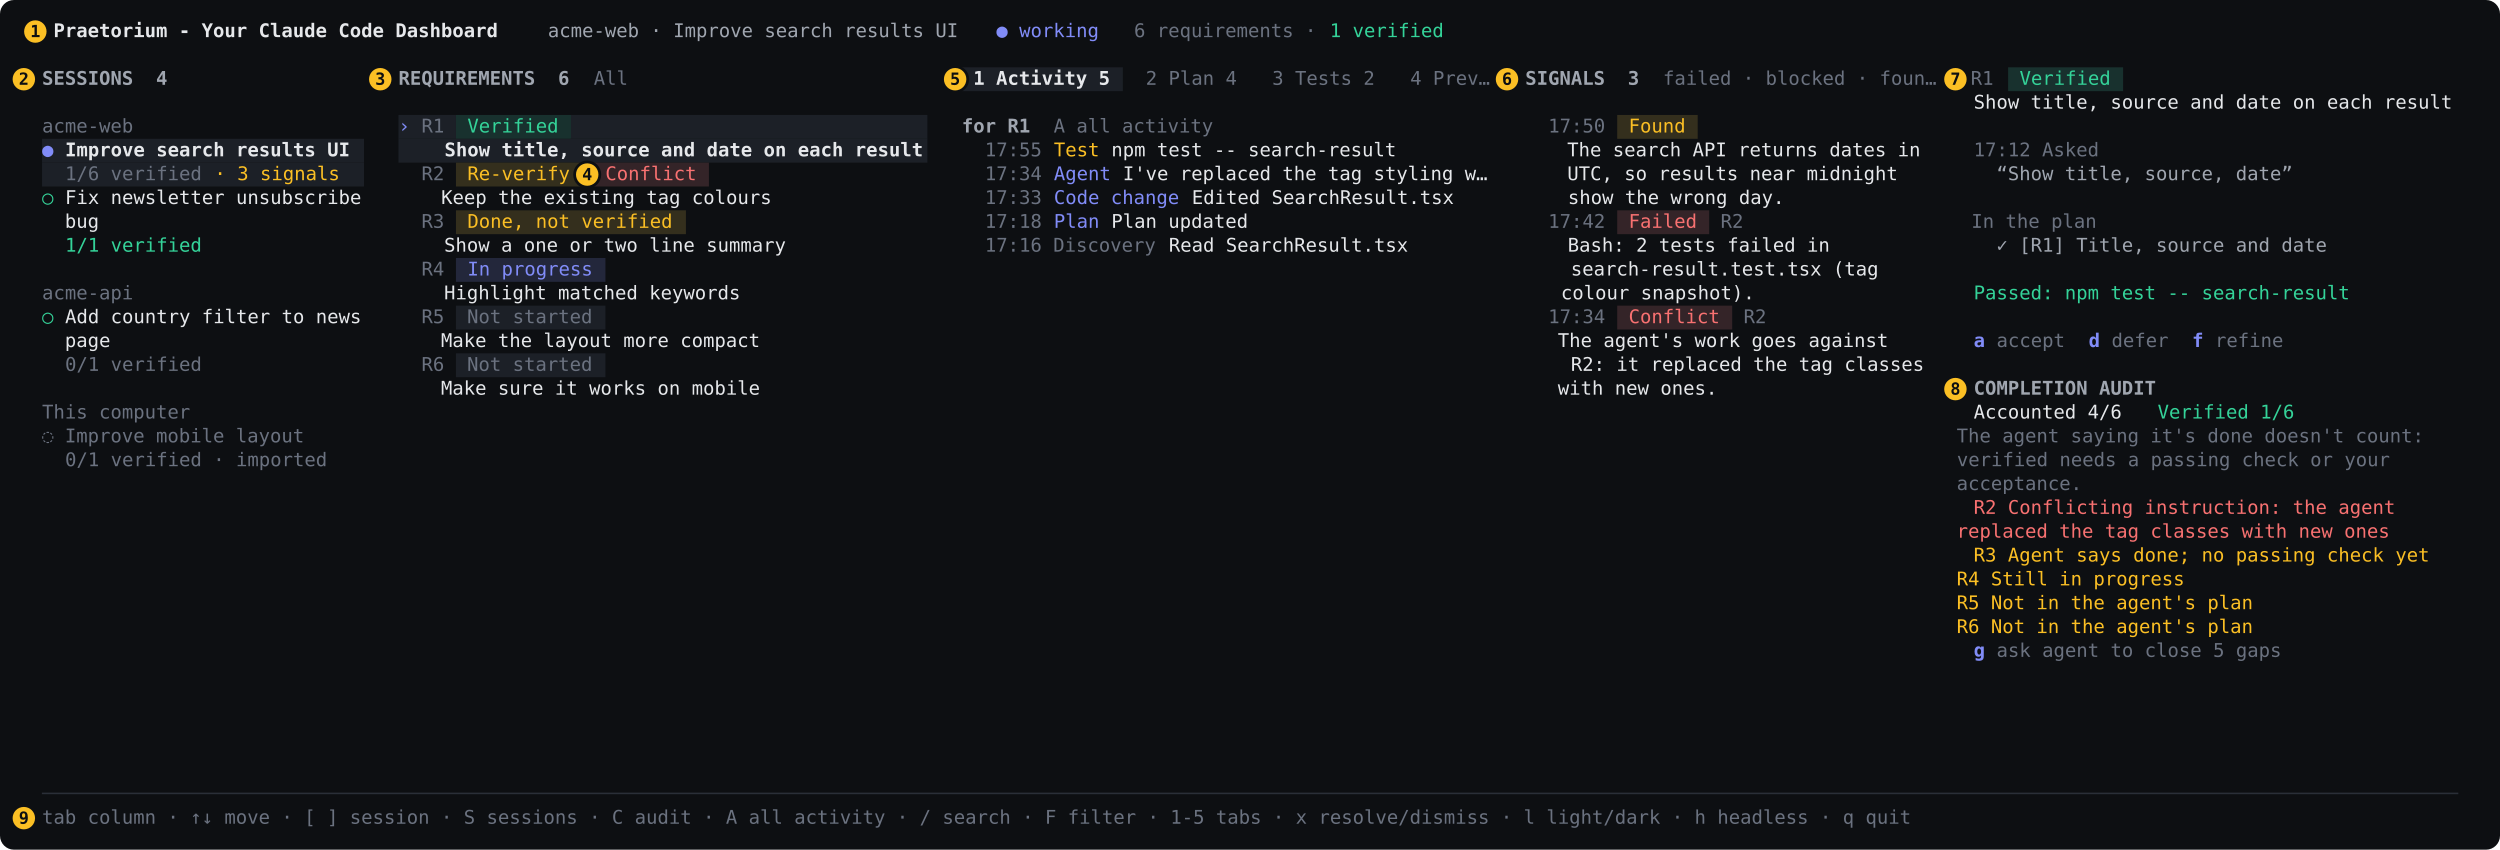
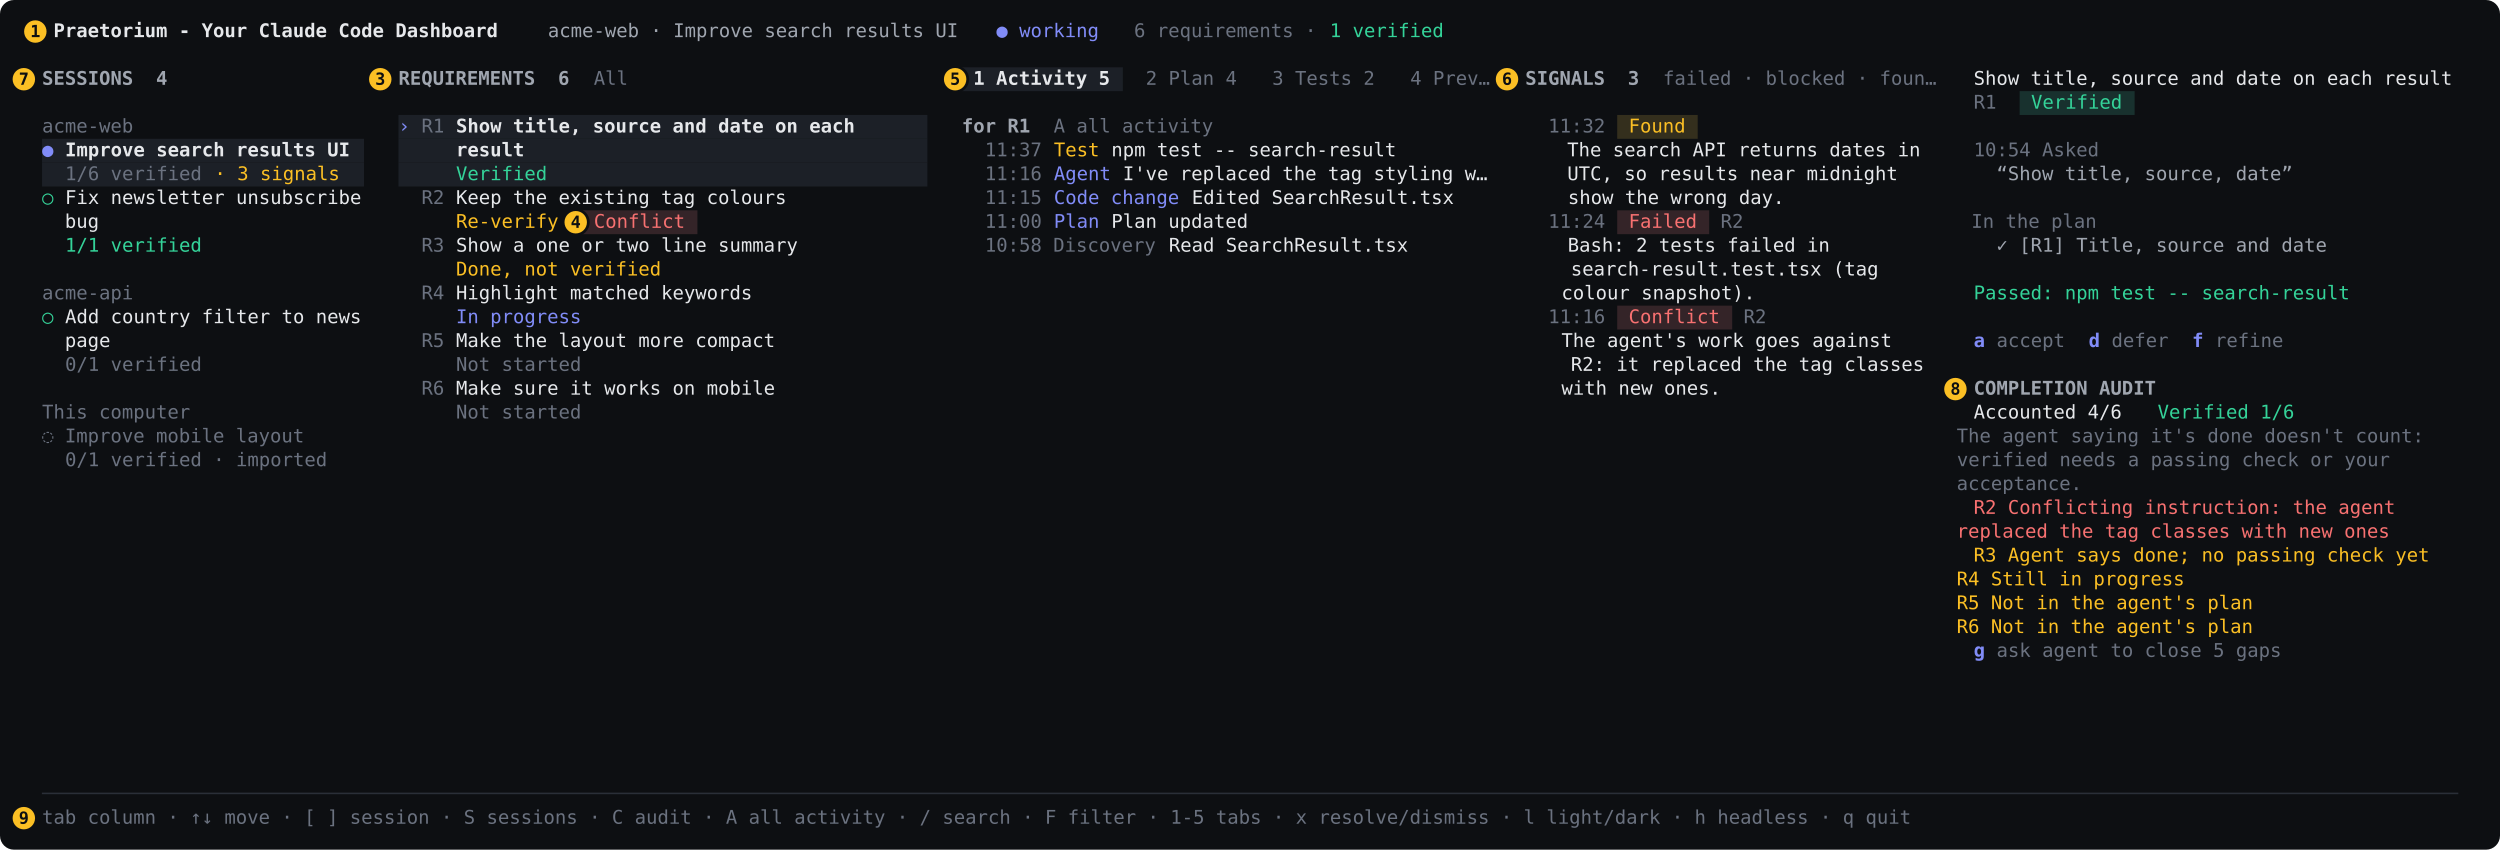
<svg xmlns="http://www.w3.org/2000/svg" viewBox="0 0 1783 606" width="100%" font-family="ui-monospace, SFMono-Regular, Menlo, Consolas, monospace" font-size="13.5">
  <rect width="1783" height="606" rx="10" fill="#0d0f12" />
  <text x="30.0" y="26.5" fill="#e6e8eb" font-weight="700" xml:space="preserve"> Praetorium - Your Claude Code Dashboard </text>
  <text x="382.6" y="26.5" fill="#a0a6b0" xml:space="preserve"> acme-web · Improve search results UI</text>
  <text x="710.6" y="26.5" fill="#818cf8" xml:space="preserve">● working</text>
  <text x="784.4" y="26.5" fill="#6b7280" xml:space="preserve">   6 requirements · </text>
  <text x="948.4" y="26.5" fill="#34d399" xml:space="preserve">1 verified                                                                                          </text>
  <rect x="686.0" y="48" width="114.8" height="17" fill="#1c2027" />
-   <rect x="1432.2" y="48" width="82.0" height="17" fill="#18312e" />
  <text x="30.0" y="60.5" fill="#a0a6b0" font-weight="700" xml:space="preserve">SESSIONS  4</text>
  <text x="284.2" y="60.5" fill="#a0a6b0" font-weight="700" xml:space="preserve">REQUIREMENTS  6</text>
  <text x="407.2" y="60.5" fill="#6b7280" xml:space="preserve">  All                             </text>
  <text x="686.0" y="60.5" fill="#e6e8eb" font-weight="700" xml:space="preserve"> 1 Activity 5 </text>
  <text x="809.0" y="60.5" fill="#6b7280" xml:space="preserve"> 2 Plan 4 </text>
  <text x="899.2" y="60.5" fill="#6b7280" xml:space="preserve"> 3 Tests 2 </text>
  <text x="997.6" y="60.5" fill="#6b7280" xml:space="preserve"> 4 Prev…   </text>
  <text x="1087.8" y="60.5" fill="#a0a6b0" font-weight="700" xml:space="preserve">SIGNALS  3</text>
-   <text x="1169.8" y="60.5" fill="#6b7280" xml:space="preserve">  failed · blocked · foun…   R1 </text>
-   <text x="1432.2" y="60.5" fill="#34d399" xml:space="preserve"> Verified                                </text>
-   <text x="1407.6" y="77.5" fill="#e6e8eb" xml:space="preserve">Show title, source and date on each result  </text>
-   <rect x="284.2" y="82" width="41.0" height="17" fill="#1c2027" />
-   <rect x="325.2" y="82" width="82.0" height="17" fill="#18312e" />
-   <rect x="407.2" y="82" width="254.2" height="17" fill="#1c2027" />
+   <text x="1169.8" y="60.5" fill="#6b7280" xml:space="preserve">  failed · blocked · foun…   </text>
+   <text x="1407.6" y="60.5" fill="#e6e8eb" xml:space="preserve">Show title, source and date on each result  </text>
+   <rect x="1440.4" y="65" width="82.0" height="17" fill="#18312e" />
+   <text x="1407.6" y="77.5" fill="#6b7280" xml:space="preserve">R1  </text>
+   <text x="1440.4" y="77.5" fill="#34d399" xml:space="preserve"> Verified                               </text>
+   <rect x="284.2" y="82" width="377.2" height="17" fill="#1c2027" />
  <rect x="1153.4" y="82" width="57.4" height="17" fill="#342f1d" />
  <text x="30.0" y="94.5" fill="#6b7280" xml:space="preserve">acme-web                       </text>
  <text x="284.2" y="94.5" fill="#818cf8" xml:space="preserve">› </text>
  <text x="300.6" y="94.5" fill="#6b7280" xml:space="preserve">R1 </text>
-   <text x="325.2" y="94.5" fill="#34d399" xml:space="preserve"> Verified                                   </text>
+   <text x="325.2" y="94.5" fill="#e6e8eb" font-weight="700" xml:space="preserve">Show title, source and date on each</text>
  <text x="686.0" y="94.5" fill="#a0a6b0" font-weight="700" xml:space="preserve">for R1</text>
  <text x="735.2" y="94.5" fill="#6b7280" xml:space="preserve">  A all activity                           </text>
-   <text x="1104.2" y="94.5" fill="#6b7280" xml:space="preserve">17:50 </text>
+   <text x="1104.2" y="94.5" fill="#6b7280" xml:space="preserve">11:32 </text>
  <text x="1153.4" y="94.5" fill="#fbbf24" xml:space="preserve"> Found                                                                     </text>
  <rect x="30.0" y="99" width="229.6" height="17" fill="#1c2027" />
  <rect x="284.2" y="99" width="377.2" height="17" fill="#1c2027" />
  <text x="30.0" y="111.5" fill="#818cf8" xml:space="preserve">● </text>
  <text x="46.4" y="111.5" fill="#e6e8eb" font-weight="700" xml:space="preserve">Improve search results UI</text>
-   <text x="317.0" y="111.5" fill="#e6e8eb" font-weight="700" xml:space="preserve">Show title, source and date on each result</text>
-   <text x="702.4" y="111.5" fill="#6b7280" xml:space="preserve">17:55 </text>
+   <text x="325.2" y="111.5" fill="#e6e8eb" font-weight="700" xml:space="preserve">result</text>
+   <text x="702.4" y="111.5" fill="#6b7280" xml:space="preserve">11:37 </text>
  <text x="751.6" y="111.5" fill="#fbbf24" xml:space="preserve">Test </text>
  <text x="792.6" y="111.5" fill="#e6e8eb" xml:space="preserve">npm test -- search-result               The search API returns dates in    </text>
-   <text x="1407.6" y="111.5" fill="#6b7280" xml:space="preserve">17:12 Asked                                 </text>
+   <text x="1407.6" y="111.5" fill="#6b7280" xml:space="preserve">10:54 Asked                                 </text>
  <rect x="30.0" y="116" width="229.6" height="17" fill="#1c2027" />
-   <rect x="325.2" y="116" width="90.2" height="17" fill="#342f1d" />
-   <rect x="423.6" y="116" width="82.0" height="17" fill="#342428" />
+   <rect x="284.2" y="116" width="377.2" height="17" fill="#1c2027" />
  <text x="46.4" y="128.5" fill="#6b7280" xml:space="preserve">1/6 verified</text>
  <text x="144.8" y="128.5" fill="#fbbf24" xml:space="preserve"> · 3 signals     </text>
-   <text x="300.6" y="128.5" fill="#6b7280" xml:space="preserve">R2 </text>
-   <text x="325.2" y="128.5" fill="#fbbf24" xml:space="preserve"> Re-verify </text>
-   <text x="423.6" y="128.5" fill="#f87171" xml:space="preserve"> Conflict                       </text>
-   <text x="702.4" y="128.5" fill="#6b7280" xml:space="preserve">17:34 </text>
+   <text x="325.2" y="128.5" fill="#34d399" xml:space="preserve">Verified                                    </text>
+   <text x="702.4" y="128.5" fill="#6b7280" xml:space="preserve">11:16 </text>
  <text x="751.6" y="128.5" fill="#818cf8" xml:space="preserve">Agent </text>
  <text x="800.8" y="128.5" fill="#e6e8eb" xml:space="preserve">I've replaced the tag styling w…       UTC, so results near midnight      </text>
  <text x="1407.6" y="128.5" fill="#a0a6b0" xml:space="preserve">  “Show title, source, date”                </text>
  <text x="30.0" y="145.5" fill="#34d399" xml:space="preserve">○ </text>
-   <text x="46.4" y="145.5" fill="#e6e8eb" xml:space="preserve">Fix newsletter unsubscribe       Keep the existing tag colours                </text>
-   <text x="702.4" y="145.5" fill="#6b7280" xml:space="preserve">17:33 </text>
+   <text x="46.4" y="145.5" fill="#e6e8eb" xml:space="preserve">Fix newsletter unsubscribe   </text>
+   <text x="300.6" y="145.5" fill="#6b7280" xml:space="preserve">R2 </text>
+   <text x="325.2" y="145.5" fill="#e6e8eb" xml:space="preserve">Keep the existing tag colours               </text>
+   <text x="702.4" y="145.5" fill="#6b7280" xml:space="preserve">11:15 </text>
  <text x="751.6" y="145.5" fill="#818cf8" xml:space="preserve">Code change </text>
  <text x="850.0" y="145.5" fill="#e6e8eb" xml:space="preserve">Edited SearchResult.tsx          show the wrong day.                                                            </text>
-   <rect x="325.2" y="150" width="164.0" height="17" fill="#342f1d" />
+   <rect x="415.4" y="150" width="82.0" height="17" fill="#342428" />
  <rect x="1153.4" y="150" width="65.6" height="17" fill="#342428" />
-   <text x="30.0" y="162.5" fill="#e6e8eb" xml:space="preserve">  bug                          </text>
-   <text x="300.6" y="162.5" fill="#6b7280" xml:space="preserve">R3 </text>
-   <text x="325.2" y="162.5" fill="#fbbf24" xml:space="preserve"> Done, not verified                         </text>
-   <text x="702.4" y="162.5" fill="#6b7280" xml:space="preserve">17:18 </text>
+   <text x="30.0" y="162.5" fill="#e6e8eb" xml:space="preserve">  bug                               </text>
+   <text x="325.2" y="162.5" fill="#fbbf24" xml:space="preserve">Re-verify</text>
+   <text x="415.4" y="162.5" fill="#f87171" xml:space="preserve"> Conflict                        </text>
+   <text x="702.4" y="162.5" fill="#6b7280" xml:space="preserve">11:00 </text>
  <text x="751.6" y="162.5" fill="#818cf8" xml:space="preserve">Plan </text>
  <text x="792.6" y="162.5" fill="#e6e8eb" xml:space="preserve">Plan updated                        </text>
-   <text x="1104.2" y="162.5" fill="#6b7280" xml:space="preserve">17:42 </text>
+   <text x="1104.2" y="162.5" fill="#6b7280" xml:space="preserve">11:24 </text>
  <text x="1153.4" y="162.5" fill="#f87171" xml:space="preserve"> Failed </text>
  <text x="1219.0" y="162.5" fill="#6b7280" xml:space="preserve"> R2                    In the plan                                 </text>
  <text x="46.4" y="179.5" fill="#34d399" xml:space="preserve">1/1 verified                 </text>
-   <text x="284.2" y="179.5" fill="#e6e8eb" xml:space="preserve">    Show a one or two line summary               </text>
-   <text x="702.4" y="179.5" fill="#6b7280" xml:space="preserve">17:16 Discovery </text>
+   <text x="300.6" y="179.5" fill="#6b7280" xml:space="preserve">R3 </text>
+   <text x="325.2" y="179.5" fill="#e6e8eb" xml:space="preserve">Show a one or two line summary              </text>
+   <text x="702.4" y="179.5" fill="#6b7280" xml:space="preserve">10:58 Discovery </text>
  <text x="833.6" y="179.5" fill="#e6e8eb" xml:space="preserve">Read SearchResult.tsx              Bash: 2 tests failed in            </text>
  <text x="1407.6" y="179.5" fill="#a0a6b0" xml:space="preserve">  ✓ [R1] Title, source and date             </text>
-   <rect x="325.2" y="184" width="106.6" height="17" fill="#23273b" />
-   <text x="300.6" y="196.5" fill="#6b7280" xml:space="preserve">R4 </text>
-   <text x="325.2" y="196.5" fill="#818cf8" xml:space="preserve"> In progress                                                                                 </text>
+   <text x="325.2" y="196.5" fill="#fbbf24" xml:space="preserve">Done, not verified                                                                           </text>
  <text x="1087.8" y="196.5" fill="#e6e8eb" xml:space="preserve">    search-result.test.tsx (tag                                                    </text>
  <text x="30.0" y="213.5" fill="#6b7280" xml:space="preserve">acme-api                       </text>
-   <text x="284.2" y="213.5" fill="#e6e8eb" xml:space="preserve">    Highlight matched keywords                                                                        colour snapshot).                  </text>
+   <text x="300.6" y="213.5" fill="#6b7280" xml:space="preserve">R4 </text>
+   <text x="325.2" y="213.5" fill="#e6e8eb" xml:space="preserve">Highlight matched keywords                                                                       colour snapshot).                  </text>
  <text x="1407.6" y="213.5" fill="#34d399" xml:space="preserve">Passed: npm test -- search-result           </text>
-   <rect x="325.2" y="218" width="106.6" height="17" fill="#1c2027" />
  <rect x="1153.4" y="218" width="82.0" height="17" fill="#342428" />
  <text x="30.0" y="230.5" fill="#34d399" xml:space="preserve">○ </text>
-   <text x="46.4" y="230.5" fill="#e6e8eb" xml:space="preserve">Add country filter to news   </text>
-   <text x="300.6" y="230.5" fill="#6b7280" xml:space="preserve">R5  Not started                                                                                 </text>
-   <text x="1104.2" y="230.5" fill="#6b7280" xml:space="preserve">17:34 </text>
+   <text x="46.4" y="230.5" fill="#e6e8eb" xml:space="preserve">Add country filter to news        </text>
+   <text x="325.2" y="230.5" fill="#818cf8" xml:space="preserve">In progress                                                                                    </text>
+   <text x="1104.2" y="230.5" fill="#6b7280" xml:space="preserve">11:16 </text>
  <text x="1153.4" y="230.5" fill="#f87171" xml:space="preserve"> Conflict </text>
  <text x="1235.4" y="230.5" fill="#6b7280" xml:space="preserve"> R2                                                              </text>
-   <text x="30.0" y="247.5" fill="#e6e8eb" xml:space="preserve">  page                             Make the layout more compact                                                                      The agent's work goes against      </text>
+   <text x="30.0" y="247.5" fill="#e6e8eb" xml:space="preserve">  page                         </text>
+   <text x="300.6" y="247.5" fill="#6b7280" xml:space="preserve">R5 </text>
+   <text x="325.2" y="247.5" fill="#e6e8eb" xml:space="preserve">Make the layout more compact                                                                     The agent's work goes against      </text>
  <text x="1407.6" y="247.5" fill="#818cf8" font-weight="700" xml:space="preserve">a</text>
  <text x="1415.8" y="247.5" fill="#6b7280" xml:space="preserve"> accept  </text>
  <text x="1489.6" y="247.5" fill="#818cf8" font-weight="700" xml:space="preserve">d</text>
  <text x="1497.8" y="247.5" fill="#6b7280" xml:space="preserve"> defer  </text>
  <text x="1563.4" y="247.5" fill="#818cf8" font-weight="700" xml:space="preserve">f</text>
  <text x="1571.6" y="247.5" fill="#6b7280" xml:space="preserve"> refine                 </text>
-   <rect x="325.2" y="252" width="106.6" height="17" fill="#1c2027" />
  <text x="46.4" y="264.5" fill="#6b7280" xml:space="preserve">0/1 verified                 </text>
-   <text x="300.6" y="264.5" fill="#6b7280" xml:space="preserve">R6  Not started                                                                                 </text>
+   <text x="325.2" y="264.5" fill="#6b7280" xml:space="preserve">Not started                                                                                  </text>
  <text x="1087.8" y="264.5" fill="#e6e8eb" xml:space="preserve">    R2: it replaced the tag classes                                                </text>
-   <text x="30.0" y="281.5" fill="#e6e8eb" xml:space="preserve">                                   Make sure it works on mobile                                                                      with new ones.                     </text>
+   <text x="300.6" y="281.5" fill="#6b7280" xml:space="preserve">R6 </text>
+   <text x="325.2" y="281.5" fill="#e6e8eb" xml:space="preserve">Make sure it works on mobile                                                                     with new ones.                     </text>
  <text x="1407.6" y="281.5" fill="#a0a6b0" font-weight="700" xml:space="preserve">COMPLETION AUDIT</text>
-   <text x="30.0" y="298.5" fill="#6b7280" xml:space="preserve">This computer                                                                                                                                                           </text>
+   <text x="30.0" y="298.5" fill="#6b7280" xml:space="preserve">This computer                  </text>
+   <text x="325.2" y="298.5" fill="#6b7280" xml:space="preserve">Not started                                                                                                                         </text>
  <text x="1407.6" y="298.5" fill="#e6e8eb" xml:space="preserve">Accounted 4/6   </text>
  <text x="1538.8" y="298.5" fill="#34d399" xml:space="preserve">Verified 1/6                </text>
  <text x="30.0" y="315.5" fill="#6b7280" xml:space="preserve">◌ Improve mobile layout                                                                                                                                                 The agent saying it's done doesn't count:   </text>
  <text x="46.4" y="332.5" fill="#6b7280" xml:space="preserve">0/1 verified · imported                                                                                                                                               verified needs a passing check or your      </text>
  <text x="30.0" y="349.5" fill="#6b7280" xml:space="preserve">                                                                                                                                                                        acceptance.                                 </text>
  <text x="1407.6" y="366.5" fill="#f87171" xml:space="preserve">R2 Conflicting instruction: the agent       </text>
  <text x="30.0" y="383.5" fill="#f87171" xml:space="preserve">                                                                                                                                                                        replaced the tag classes with new ones      </text>
  <text x="1407.6" y="400.5" fill="#fbbf24" xml:space="preserve">R3 Agent says done; no passing check yet    </text>
  <text x="30.0" y="417.5" fill="#fbbf24" xml:space="preserve">                                                                                                                                                                        R4 Still in progress                        </text>
  <text x="30.0" y="434.5" fill="#fbbf24" xml:space="preserve">                                                                                                                                                                        R5 Not in the agent's plan                  </text>
  <text x="30.0" y="451.5" fill="#fbbf24" xml:space="preserve">                                                                                                                                                                        R6 Not in the agent's plan                  </text>
  <text x="1407.6" y="468.5" fill="#818cf8" font-weight="700" xml:space="preserve">g</text>
  <text x="1415.8" y="468.5" fill="#6b7280" xml:space="preserve"> ask agent to close 5 gaps                 </text>
  <text x="30.0" y="570.5" fill="#2a2f38" xml:space="preserve">────────────────────────────────────────────────────────────────────────────────────────────────────────────────────────────────────────────────────────────────────────────────────────────────────────────────────</text>
  <text x="30.0" y="587.5" fill="#6b7280" xml:space="preserve">tab column · ↑↓ move · [ ] session · S sessions · C audit · A all activity · / search · F filter · 1-5 tabs · x resolve/dismiss · l light/dark · h headless · q quit                                                </text>
  <circle cx="25.2" cy="22.5" r="9" fill="#fbbf24" stroke="#0d0f12" stroke-width="2" />
  <text x="25.2" y="26.5" fill="#0d0f12" font-weight="700" text-anchor="middle" font-size="12">1</text>
  <circle cx="17.0" cy="56.5" r="9" fill="#fbbf24" stroke="#0d0f12" stroke-width="2" />
  <text x="17.0" y="60.5" fill="#0d0f12" font-weight="700" text-anchor="middle" font-size="12">2</text>
  <circle cx="271.2" cy="56.5" r="9" fill="#fbbf24" stroke="#0d0f12" stroke-width="2" />
  <text x="271.2" y="60.5" fill="#0d0f12" font-weight="700" text-anchor="middle" font-size="12">3</text>
-   <circle cx="418.8" cy="124.5" r="9" fill="#fbbf24" stroke="#0d0f12" stroke-width="2" />
-   <text x="418.8" y="128.5" fill="#0d0f12" font-weight="700" text-anchor="middle" font-size="12">4</text>
+   <circle cx="410.6" cy="158.5" r="9" fill="#fbbf24" stroke="#0d0f12" stroke-width="2" />
+   <text x="410.6" y="162.5" fill="#0d0f12" font-weight="700" text-anchor="middle" font-size="12">4</text>
  <circle cx="681.2" cy="56.5" r="9" fill="#fbbf24" stroke="#0d0f12" stroke-width="2" />
  <text x="681.2" y="60.5" fill="#0d0f12" font-weight="700" text-anchor="middle" font-size="12">5</text>
  <circle cx="1074.8" cy="56.5" r="9" fill="#fbbf24" stroke="#0d0f12" stroke-width="2" />
  <text x="1074.8" y="60.5" fill="#0d0f12" font-weight="700" text-anchor="middle" font-size="12">6</text>
-   <circle cx="1394.6" cy="56.5" r="9" fill="#fbbf24" stroke="#0d0f12" stroke-width="2" />
-   <text x="1394.6" y="60.5" fill="#0d0f12" font-weight="700" text-anchor="middle" font-size="12">7</text>
+   <circle cx="17.0" cy="56.5" r="9" fill="#fbbf24" stroke="#0d0f12" stroke-width="2" />
+   <text x="17.0" y="60.5" fill="#0d0f12" font-weight="700" text-anchor="middle" font-size="12">7</text>
  <circle cx="1394.6" cy="277.5" r="9" fill="#fbbf24" stroke="#0d0f12" stroke-width="2" />
  <text x="1394.6" y="281.5" fill="#0d0f12" font-weight="700" text-anchor="middle" font-size="12">8</text>
  <circle cx="17.0" cy="583.5" r="9" fill="#fbbf24" stroke="#0d0f12" stroke-width="2" />
  <text x="17.0" y="587.5" fill="#0d0f12" font-weight="700" text-anchor="middle" font-size="12">9</text>
</svg>
